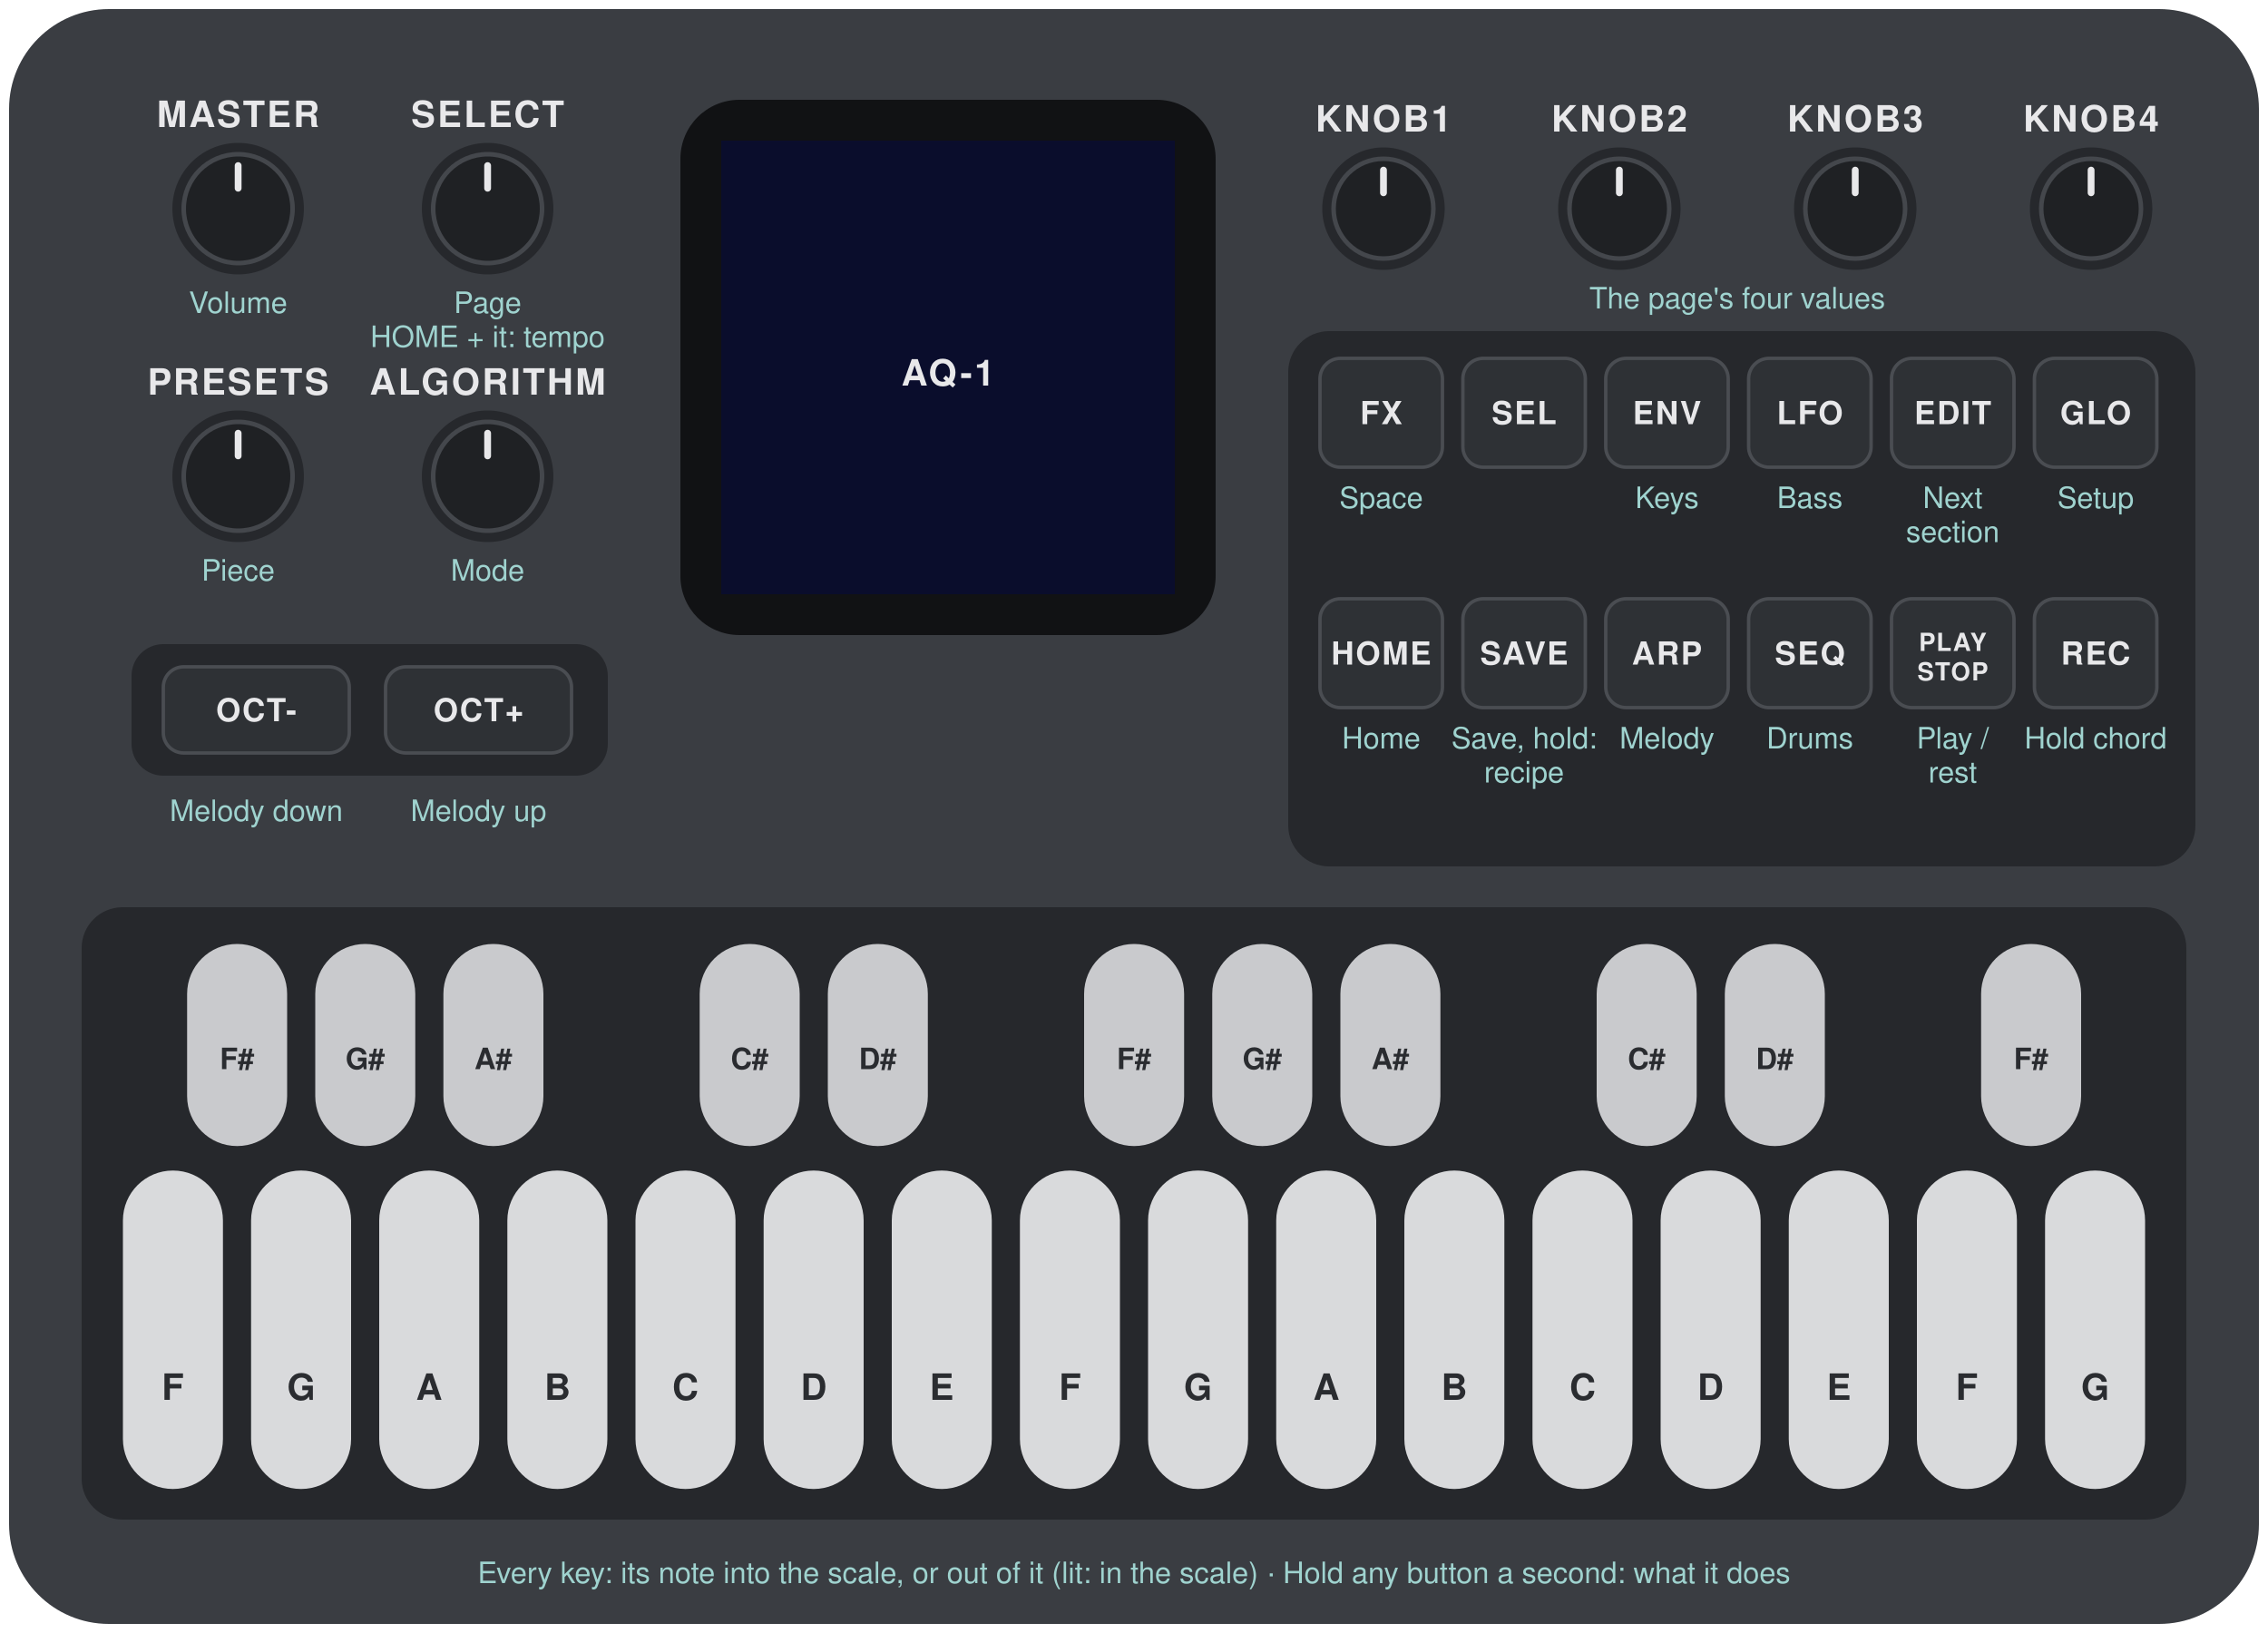
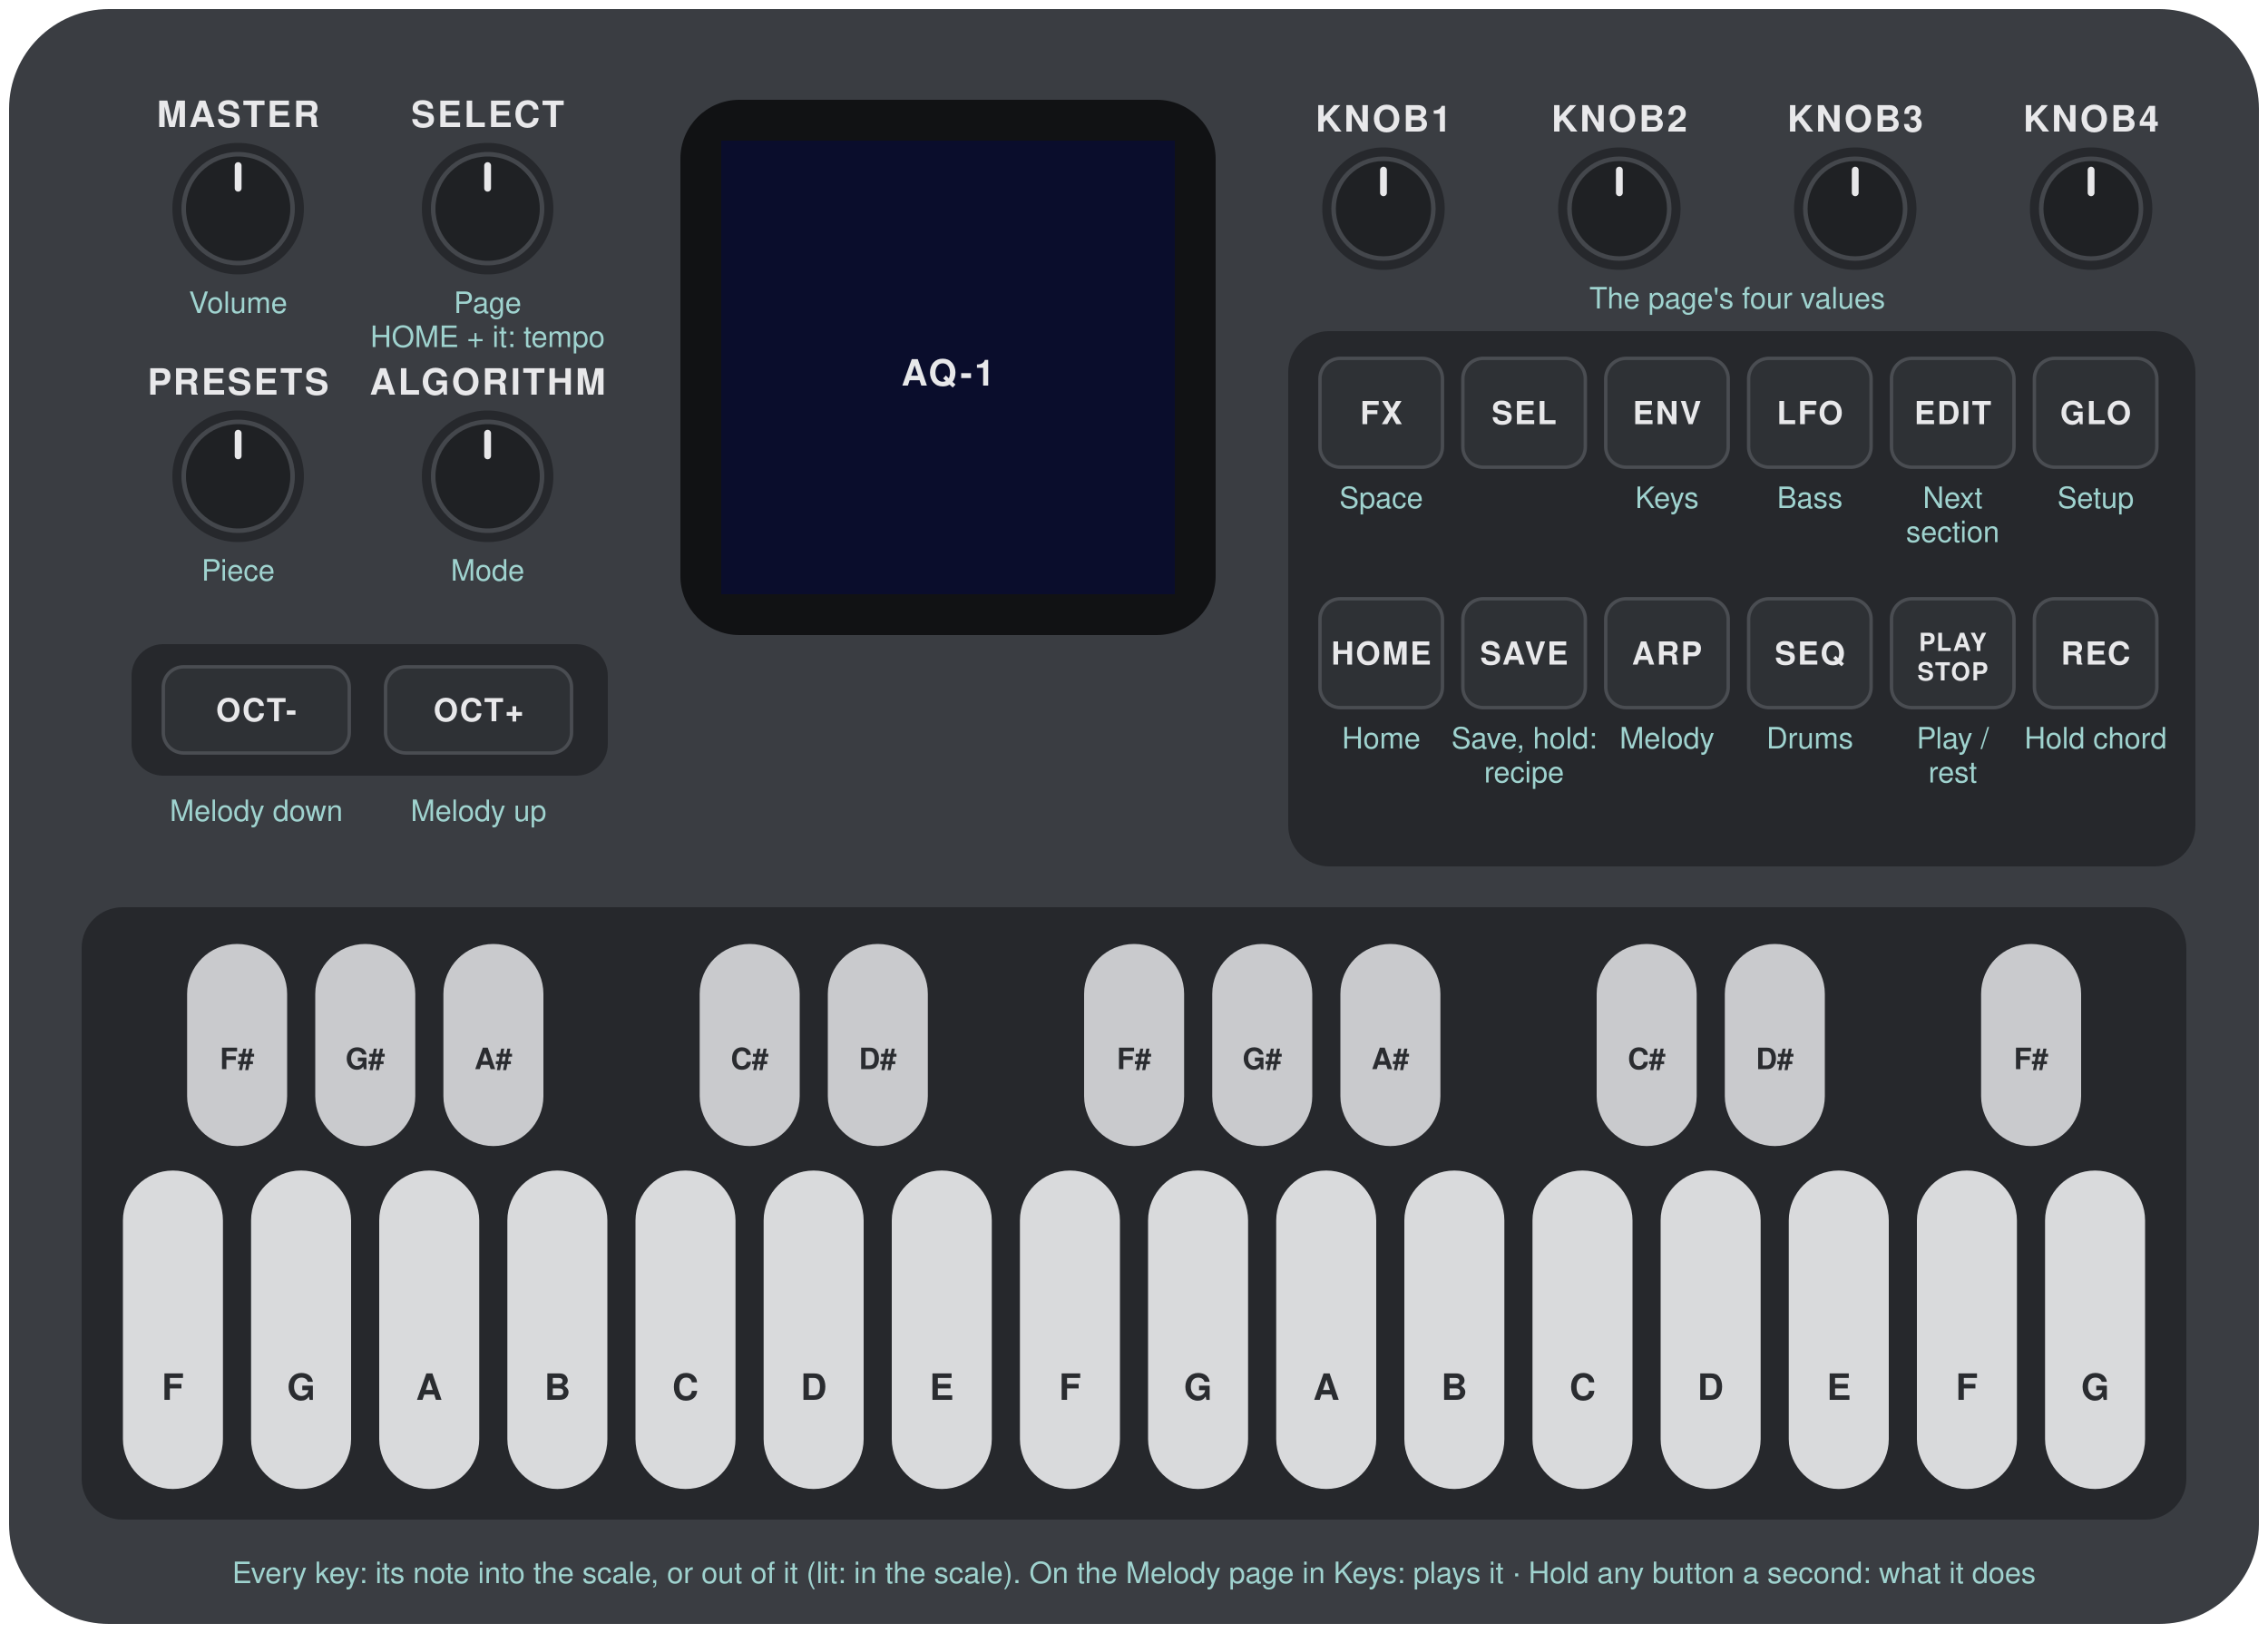
<svg xmlns="http://www.w3.org/2000/svg" viewBox="0 0 1000 720" role="img" aria-label="The FM-1 front panel running AQ-1, each control labelled with what it does">
  <style>.lbl{font:600 16px 'Helvetica Neue', Helvetica, Arial, sans-serif;fill:#e8e8ea;letter-spacing:.06em}.btn{font:600 14px 'Helvetica Neue', Helvetica, Arial, sans-serif;fill:#e8e8ea;letter-spacing:.05em}.btn.small{font-size:11px}.key{font:600 16px 'Helvetica Neue', Helvetica, Arial, sans-serif;fill:#2a2c30}.key.small{font-size:13px}.what{font:400 13px 'Helvetica Neue', Helvetica, Arial, sans-serif;fill:#9fd3cf}</style>
  <rect x="4" y="4" width="992" height="712" rx="44" fill="#3a3d42" />
  <g>
    <circle cx="105" cy="92" r="29" fill="#26282c" />
    <circle cx="105" cy="92" r="24" fill="#1f2124" stroke="#44474c" stroke-width="2" />
    <line x1="105" y1="73" x2="105" y2="83" stroke="#e8e8ea" stroke-width="3" stroke-linecap="round" />
    <text x="105" y="56" text-anchor="middle" class="lbl">MASTER</text>
    <text x="105" y="138" text-anchor="middle" class="what">Volume</text>
  </g>
  <g>
    <circle cx="215" cy="92" r="29" fill="#26282c" />
    <circle cx="215" cy="92" r="24" fill="#1f2124" stroke="#44474c" stroke-width="2" />
    <line x1="215" y1="73" x2="215" y2="83" stroke="#e8e8ea" stroke-width="3" stroke-linecap="round" />
    <text x="215" y="56" text-anchor="middle" class="lbl">SELECT</text>
    <text x="215" y="138" text-anchor="middle" class="what">Page</text>
    <text x="215" y="153" text-anchor="middle" class="what">HOME + it: tempo</text>
  </g>
  <g>
    <circle cx="105" cy="210" r="29" fill="#26282c" />
    <circle cx="105" cy="210" r="24" fill="#1f2124" stroke="#44474c" stroke-width="2" />
    <line x1="105" y1="191" x2="105" y2="201" stroke="#e8e8ea" stroke-width="3" stroke-linecap="round" />
    <text x="105" y="174" text-anchor="middle" class="lbl">PRESETS</text>
    <text x="105" y="256" text-anchor="middle" class="what">Piece</text>
  </g>
  <g>
    <circle cx="215" cy="210" r="29" fill="#26282c" />
    <circle cx="215" cy="210" r="24" fill="#1f2124" stroke="#44474c" stroke-width="2" />
    <line x1="215" y1="191" x2="215" y2="201" stroke="#e8e8ea" stroke-width="3" stroke-linecap="round" />
    <text x="215" y="174" text-anchor="middle" class="lbl">ALGORITHM</text>
    <text x="215" y="256" text-anchor="middle" class="what">Mode</text>
  </g>
  <rect x="58" y="284" width="210" height="58" rx="14" fill="#26282c" />
  <g>
    <rect x="72" y="294" width="82" height="38" rx="9" fill="#2e3135" stroke="#4a4d52" stroke-width="1.5" />
    <text x="113.0" y="318.0" text-anchor="middle" class="btn">OCT-</text>
  </g>
  <g>
    <rect x="170" y="294" width="82" height="38" rx="9" fill="#2e3135" stroke="#4a4d52" stroke-width="1.5" />
    <text x="211.0" y="318.0" text-anchor="middle" class="btn">OCT+</text>
  </g>
  <text x="113" y="362" text-anchor="middle" class="what">Melody down</text>
  <text x="211" y="362" text-anchor="middle" class="what">Melody up</text>
  <rect x="300" y="44" width="236" height="236" rx="26" fill="#111214" />
  <rect x="318" y="62" width="200" height="200" fill="#0a0d2c" />
  <text x="418" y="170" text-anchor="middle" class="lbl">AQ-1</text>
  <g>
    <circle cx="610" cy="92" r="27" fill="#26282c" />
    <circle cx="610" cy="92" r="22" fill="#1f2124" stroke="#44474c" stroke-width="2" />
    <line x1="610" y1="75" x2="610" y2="85" stroke="#e8e8ea" stroke-width="3" stroke-linecap="round" />
    <text x="610" y="58" text-anchor="middle" class="lbl">KNOB1</text>
  </g>
  <g>
    <circle cx="714" cy="92" r="27" fill="#26282c" />
    <circle cx="714" cy="92" r="22" fill="#1f2124" stroke="#44474c" stroke-width="2" />
    <line x1="714" y1="75" x2="714" y2="85" stroke="#e8e8ea" stroke-width="3" stroke-linecap="round" />
    <text x="714" y="58" text-anchor="middle" class="lbl">KNOB2</text>
  </g>
  <g>
    <circle cx="818" cy="92" r="27" fill="#26282c" />
    <circle cx="818" cy="92" r="22" fill="#1f2124" stroke="#44474c" stroke-width="2" />
    <line x1="818" y1="75" x2="818" y2="85" stroke="#e8e8ea" stroke-width="3" stroke-linecap="round" />
    <text x="818" y="58" text-anchor="middle" class="lbl">KNOB3</text>
  </g>
  <g>
    <circle cx="922" cy="92" r="27" fill="#26282c" />
    <circle cx="922" cy="92" r="22" fill="#1f2124" stroke="#44474c" stroke-width="2" />
    <line x1="922" y1="75" x2="922" y2="85" stroke="#e8e8ea" stroke-width="3" stroke-linecap="round" />
    <text x="922" y="58" text-anchor="middle" class="lbl">KNOB4</text>
  </g>
  <text x="766" y="136" text-anchor="middle" class="what">The page's four values</text>
  <rect x="568" y="146" width="400" height="236" rx="18" fill="#26282c" />
  <g>
    <rect x="582" y="158" width="54" height="48" rx="9" fill="#2e3135" stroke="#4a4d52" stroke-width="1.5" />
    <text x="609.0" y="187.0" text-anchor="middle" class="btn">FX</text>
  </g>
  <text x="609" y="224" text-anchor="middle" class="what">Space</text>
  <g>
    <rect x="582" y="264" width="54" height="48" rx="9" fill="#2e3135" stroke="#4a4d52" stroke-width="1.5" />
    <text x="609.0" y="293.0" text-anchor="middle" class="btn">HOME</text>
  </g>
  <text x="609" y="330" text-anchor="middle" class="what">Home</text>
  <g>
    <rect x="645" y="158" width="54" height="48" rx="9" fill="#2e3135" stroke="#4a4d52" stroke-width="1.5" />
    <text x="672.0" y="187.0" text-anchor="middle" class="btn">SEL</text>
  </g>
  <g>
    <rect x="645" y="264" width="54" height="48" rx="9" fill="#2e3135" stroke="#4a4d52" stroke-width="1.5" />
    <text x="672.0" y="293.0" text-anchor="middle" class="btn">SAVE</text>
  </g>
  <text x="672" y="330" text-anchor="middle" class="what">Save, hold:</text>
  <text x="672" y="345" text-anchor="middle" class="what">recipe</text>
  <g>
    <rect x="708" y="158" width="54" height="48" rx="9" fill="#2e3135" stroke="#4a4d52" stroke-width="1.5" />
    <text x="735.0" y="187.0" text-anchor="middle" class="btn">ENV</text>
  </g>
  <text x="735" y="224" text-anchor="middle" class="what">Keys</text>
  <g>
    <rect x="708" y="264" width="54" height="48" rx="9" fill="#2e3135" stroke="#4a4d52" stroke-width="1.5" />
    <text x="735.0" y="293.0" text-anchor="middle" class="btn">ARP</text>
  </g>
  <text x="735" y="330" text-anchor="middle" class="what">Melody</text>
  <g>
    <rect x="771" y="158" width="54" height="48" rx="9" fill="#2e3135" stroke="#4a4d52" stroke-width="1.5" />
    <text x="798.0" y="187.0" text-anchor="middle" class="btn">LFO</text>
  </g>
  <text x="798" y="224" text-anchor="middle" class="what">Bass</text>
  <g>
    <rect x="771" y="264" width="54" height="48" rx="9" fill="#2e3135" stroke="#4a4d52" stroke-width="1.5" />
    <text x="798.0" y="293.0" text-anchor="middle" class="btn">SEQ</text>
  </g>
  <text x="798" y="330" text-anchor="middle" class="what">Drums</text>
  <g>
    <rect x="834" y="158" width="54" height="48" rx="9" fill="#2e3135" stroke="#4a4d52" stroke-width="1.5" />
    <text x="861.0" y="187.0" text-anchor="middle" class="btn">EDIT</text>
  </g>
  <text x="861" y="224" text-anchor="middle" class="what">Next</text>
  <text x="861" y="239" text-anchor="middle" class="what">section</text>
  <g>
    <rect x="834" y="264" width="54" height="48" rx="9" fill="#2e3135" stroke="#4a4d52" stroke-width="1.5" />
    <text x="861.0" y="287.0" text-anchor="middle" class="btn small">PLAY</text>
    <text x="861.0" y="300.0" text-anchor="middle" class="btn small">STOP</text>
  </g>
  <text x="861" y="330" text-anchor="middle" class="what">Play /</text>
  <text x="861" y="345" text-anchor="middle" class="what">rest</text>
  <g>
    <rect x="897" y="158" width="54" height="48" rx="9" fill="#2e3135" stroke="#4a4d52" stroke-width="1.5" />
    <text x="924.0" y="187.0" text-anchor="middle" class="btn">GLO</text>
  </g>
  <text x="924" y="224" text-anchor="middle" class="what">Setup</text>
  <g>
    <rect x="897" y="264" width="54" height="48" rx="9" fill="#2e3135" stroke="#4a4d52" stroke-width="1.5" />
    <text x="924.0" y="293.0" text-anchor="middle" class="btn">REC</text>
  </g>
  <text x="924" y="330" text-anchor="middle" class="what">Hold chord</text>
  <rect x="36" y="400" width="928" height="270" rx="18" fill="#26282c" />
  <rect x="54.2" y="516.1" width="44.1" height="140.4" rx="22.0" fill="#d9dadc" />
  <text x="76.2" y="617.2" text-anchor="middle" class="key">F</text>
  <rect x="110.7" y="516.1" width="44.1" height="140.4" rx="22.0" fill="#d9dadc" />
  <text x="132.8" y="617.2" text-anchor="middle" class="key">G</text>
  <rect x="167.2" y="516.1" width="44.1" height="140.4" rx="22.0" fill="#d9dadc" />
  <text x="189.2" y="617.2" text-anchor="middle" class="key">A</text>
  <rect x="223.7" y="516.1" width="44.1" height="140.4" rx="22.0" fill="#d9dadc" />
  <text x="245.8" y="617.2" text-anchor="middle" class="key">B</text>
  <rect x="280.2" y="516.1" width="44.1" height="140.4" rx="22.0" fill="#d9dadc" />
  <text x="302.2" y="617.2" text-anchor="middle" class="key">C</text>
  <rect x="336.7" y="516.1" width="44.1" height="140.4" rx="22.0" fill="#d9dadc" />
  <text x="358.8" y="617.2" text-anchor="middle" class="key">D</text>
  <rect x="393.2" y="516.1" width="44.1" height="140.4" rx="22.0" fill="#d9dadc" />
  <text x="415.2" y="617.2" text-anchor="middle" class="key">E</text>
  <rect x="449.7" y="516.1" width="44.1" height="140.4" rx="22.0" fill="#d9dadc" />
  <text x="471.8" y="617.2" text-anchor="middle" class="key">F</text>
  <rect x="506.2" y="516.1" width="44.1" height="140.4" rx="22.0" fill="#d9dadc" />
  <text x="528.2" y="617.2" text-anchor="middle" class="key">G</text>
  <rect x="562.7" y="516.1" width="44.1" height="140.4" rx="22.0" fill="#d9dadc" />
  <text x="584.8" y="617.2" text-anchor="middle" class="key">A</text>
  <rect x="619.2" y="516.1" width="44.1" height="140.4" rx="22.0" fill="#d9dadc" />
  <text x="641.2" y="617.2" text-anchor="middle" class="key">B</text>
  <rect x="675.7" y="516.1" width="44.1" height="140.4" rx="22.0" fill="#d9dadc" />
  <text x="697.8" y="617.2" text-anchor="middle" class="key">C</text>
  <rect x="732.2" y="516.1" width="44.1" height="140.4" rx="22.0" fill="#d9dadc" />
  <text x="754.2" y="617.2" text-anchor="middle" class="key">D</text>
  <rect x="788.7" y="516.1" width="44.1" height="140.4" rx="22.0" fill="#d9dadc" />
  <text x="810.8" y="617.2" text-anchor="middle" class="key">E</text>
  <rect x="845.2" y="516.1" width="44.1" height="140.4" rx="22.0" fill="#d9dadc" />
  <text x="867.2" y="617.2" text-anchor="middle" class="key">F</text>
  <rect x="901.7" y="516.1" width="44.1" height="140.4" rx="22.0" fill="#d9dadc" />
  <text x="923.8" y="617.2" text-anchor="middle" class="key">G</text>
  <rect x="82.5" y="416.2" width="44.1" height="89.1" rx="22.0" fill="#c9cacd" />
  <text x="104.5" y="471.4" text-anchor="middle" class="key small">F#</text>
  <rect x="139.0" y="416.2" width="44.1" height="89.1" rx="22.0" fill="#c9cacd" />
  <text x="161.0" y="471.4" text-anchor="middle" class="key small">G#</text>
  <rect x="195.5" y="416.2" width="44.1" height="89.1" rx="22.0" fill="#c9cacd" />
  <text x="217.5" y="471.4" text-anchor="middle" class="key small">A#</text>
  <rect x="308.5" y="416.2" width="44.1" height="89.1" rx="22.0" fill="#c9cacd" />
  <text x="330.5" y="471.4" text-anchor="middle" class="key small">C#</text>
  <rect x="365.0" y="416.2" width="44.1" height="89.1" rx="22.0" fill="#c9cacd" />
  <text x="387.0" y="471.4" text-anchor="middle" class="key small">D#</text>
  <rect x="478.0" y="416.2" width="44.1" height="89.1" rx="22.0" fill="#c9cacd" />
  <text x="500.0" y="471.4" text-anchor="middle" class="key small">F#</text>
  <rect x="534.5" y="416.2" width="44.1" height="89.1" rx="22.0" fill="#c9cacd" />
  <text x="556.5" y="471.4" text-anchor="middle" class="key small">G#</text>
  <rect x="591.0" y="416.2" width="44.1" height="89.1" rx="22.0" fill="#c9cacd" />
  <text x="613.0" y="471.4" text-anchor="middle" class="key small">A#</text>
  <rect x="704.0" y="416.2" width="44.1" height="89.1" rx="22.0" fill="#c9cacd" />
  <text x="726.0" y="471.4" text-anchor="middle" class="key small">C#</text>
  <rect x="760.5" y="416.2" width="44.1" height="89.1" rx="22.0" fill="#c9cacd" />
  <text x="782.5" y="471.4" text-anchor="middle" class="key small">D#</text>
  <rect x="873.5" y="416.2" width="44.1" height="89.1" rx="22.0" fill="#c9cacd" />
  <text x="895.5" y="471.4" text-anchor="middle" class="key small">F#</text>
-   <text x="500.0" y="698" text-anchor="middle" class="what">Every key: its note into the scale, or out of it (lit: in the scale)   ·   Hold any button a second: what it does</text>
+   <text x="500.0" y="698" text-anchor="middle" class="what">Every key: its note into the scale, or out of it (lit: in the scale). On the Melody page in Keys: plays it   ·   Hold any button a second: what it does</text>
</svg>
